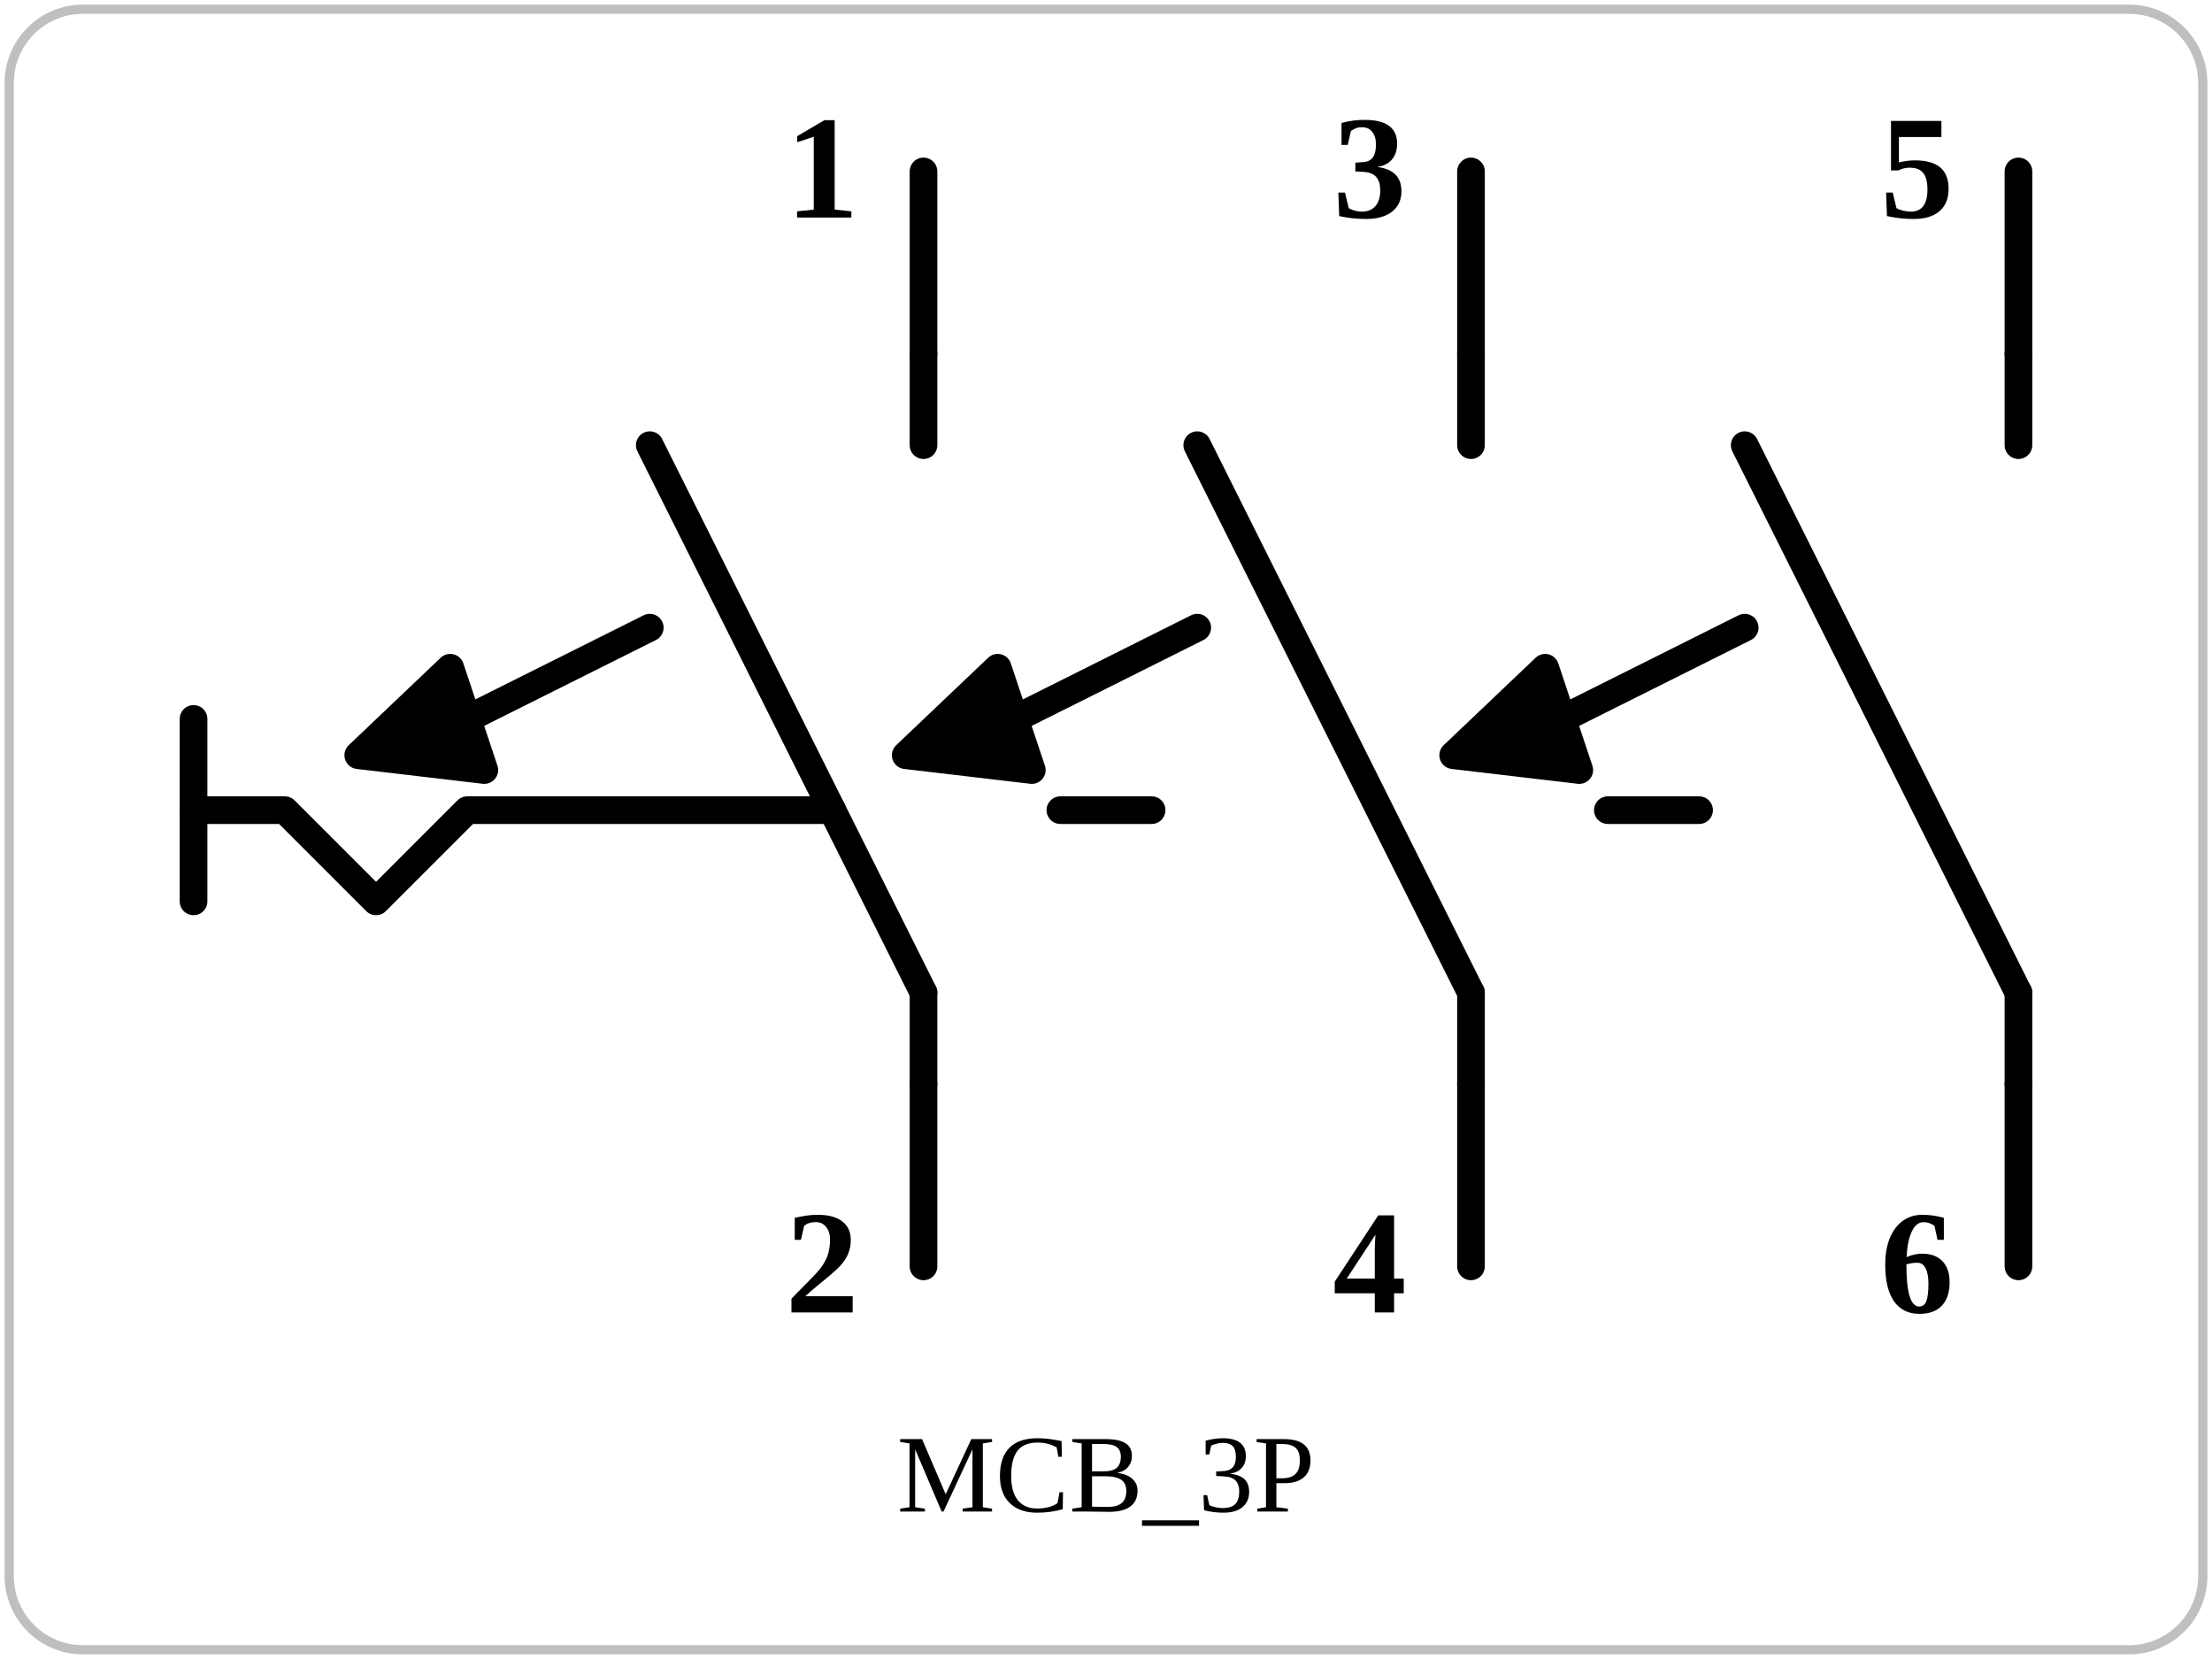
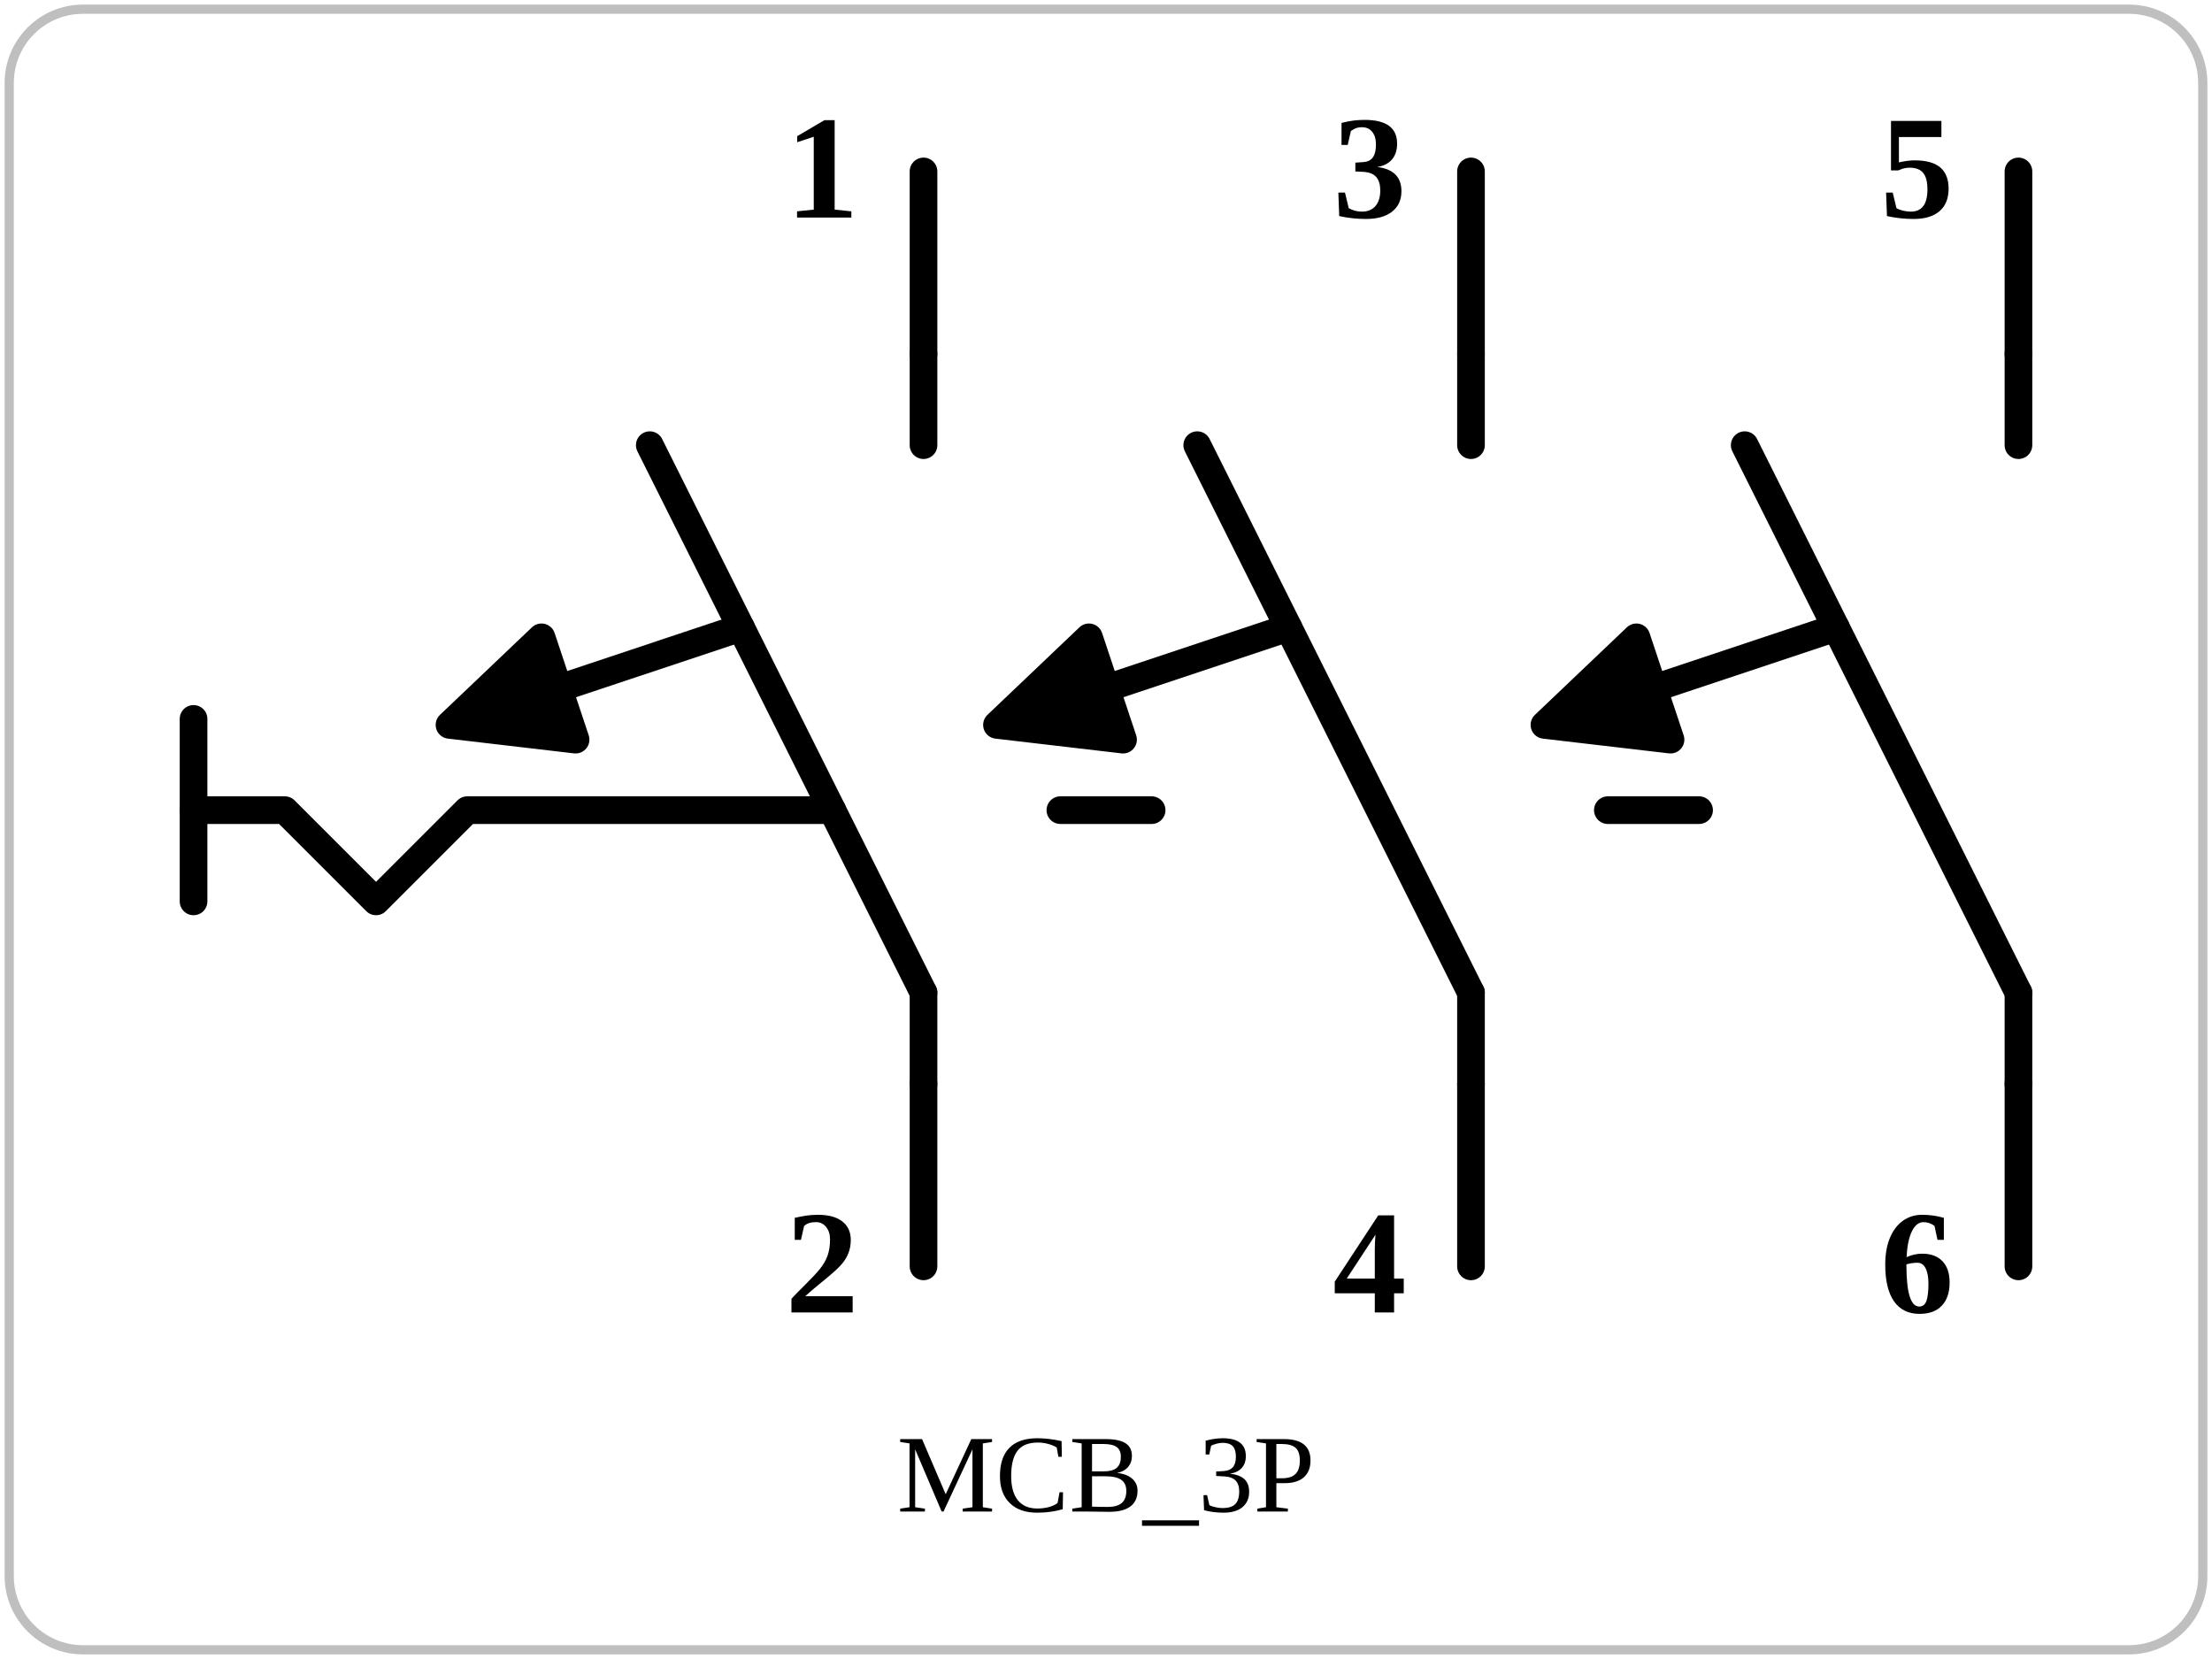
<svg xmlns="http://www.w3.org/2000/svg" viewBox="0 0 240 180" role="img">
  <rect x="1" y="1" width="238" height="178" rx="8" fill="none" stroke="currentColor" opacity="0.25" />
  <polyline points="100.20,38.40 100.20,48.30" fill="none" stroke="currentColor" stroke-width="3" stroke-linejoin="round" stroke-linecap="round" />
  <polyline points="70.50,48.30 100.20,107.70" fill="none" stroke="currentColor" stroke-width="3" stroke-linejoin="round" stroke-linecap="round" />
  <polyline points="100.20,107.70 100.20,117.60" fill="none" stroke="currentColor" stroke-width="3" stroke-linejoin="round" stroke-linecap="round" />
  <polyline points="21.00,78.00 21.00,97.80" fill="none" stroke="currentColor" stroke-width="3" stroke-linejoin="round" stroke-linecap="round" />
  <polyline points="21.00,87.90 30.90,87.90 40.80,97.80 50.70,87.90 90.30,87.90" fill="none" stroke="currentColor" stroke-width="3" stroke-linejoin="round" stroke-linecap="round" />
-   <polygon points="38.87,81.94 48.85,72.45 52.55,83.55 38.87,81.94" fill="currentColor" stroke="currentColor" stroke-width="3" stroke-linejoin="round" stroke-linecap="round" />
-   <polyline points="50.70,78.00 70.50,68.10" fill="none" stroke="currentColor" stroke-width="3" stroke-linejoin="round" stroke-linecap="round" />
+   <polygon points="48.77,78.65 58.75,69.15 62.45,80.25 48.77,78.65" fill="currentColor" stroke="currentColor" stroke-width="3" stroke-linejoin="round" stroke-linecap="round" />
+   <polyline points="60.60,74.70 80.40,68.10" fill="none" stroke="currentColor" stroke-width="3" stroke-linejoin="round" stroke-linecap="round" />
  <polyline points="159.60,38.40 159.60,48.30" fill="none" stroke="currentColor" stroke-width="3" stroke-linejoin="round" stroke-linecap="round" />
  <polyline points="129.90,48.30 159.60,107.70" fill="none" stroke="currentColor" stroke-width="3" stroke-linejoin="round" stroke-linecap="round" />
  <polyline points="159.60,107.70 159.60,117.60" fill="none" stroke="currentColor" stroke-width="3" stroke-linejoin="round" stroke-linecap="round" />
-   <polygon points="98.27,81.94 108.25,72.45 111.95,83.55 98.27,81.94" fill="currentColor" stroke="currentColor" stroke-width="3" stroke-linejoin="round" stroke-linecap="round" />
-   <polyline points="110.10,78.00 129.90,68.10" fill="none" stroke="currentColor" stroke-width="3" stroke-linejoin="round" stroke-linecap="round" />
+   <polygon points="108.17,78.65 118.15,69.15 121.85,80.25 108.17,78.65" fill="currentColor" stroke="currentColor" stroke-width="3" stroke-linejoin="round" stroke-linecap="round" />
+   <polyline points="120.00,74.70 139.80,68.10" fill="none" stroke="currentColor" stroke-width="3" stroke-linejoin="round" stroke-linecap="round" />
  <polyline points="219.00,38.40 219.00,48.30" fill="none" stroke="currentColor" stroke-width="3" stroke-linejoin="round" stroke-linecap="round" />
  <polyline points="189.30,48.30 219.00,107.70" fill="none" stroke="currentColor" stroke-width="3" stroke-linejoin="round" stroke-linecap="round" />
  <polyline points="219.00,107.70 219.00,117.60" fill="none" stroke="currentColor" stroke-width="3" stroke-linejoin="round" stroke-linecap="round" />
-   <polygon points="157.67,81.94 167.65,72.45 171.35,83.55 157.67,81.94" fill="currentColor" stroke="currentColor" stroke-width="3" stroke-linejoin="round" stroke-linecap="round" />
-   <polyline points="169.50,78.00 189.30,68.10" fill="none" stroke="currentColor" stroke-width="3" stroke-linejoin="round" stroke-linecap="round" />
+   <polygon points="167.57,78.65 177.55,69.15 181.25,80.25 167.57,78.65" fill="currentColor" stroke="currentColor" stroke-width="3" stroke-linejoin="round" stroke-linecap="round" />
+   <polyline points="179.40,74.70 199.20,68.10" fill="none" stroke="currentColor" stroke-width="3" stroke-linejoin="round" stroke-linecap="round" />
  <polyline points="115.05,87.90 124.95,87.90" fill="none" stroke="currentColor" stroke-width="3" stroke-linejoin="round" stroke-linecap="round" />
  <polyline points="174.45,87.90 184.35,87.90" fill="none" stroke="currentColor" stroke-width="3" stroke-linejoin="round" stroke-linecap="round" />
  <line x1="100.20" y1="18.60" x2="100.20" y2="38.40" stroke="currentColor" stroke-width="3" stroke-linecap="round" />
  <text x="89.20" y="23.60" text-anchor="middle" font-size="16" font-weight="600">1</text>
  <line x1="100.20" y1="137.40" x2="100.20" y2="117.60" stroke="currentColor" stroke-width="3" stroke-linecap="round" />
  <text x="89.20" y="142.40" text-anchor="middle" font-size="16" font-weight="600">2</text>
  <line x1="159.60" y1="18.60" x2="159.60" y2="38.40" stroke="currentColor" stroke-width="3" stroke-linecap="round" />
  <text x="148.60" y="23.60" text-anchor="middle" font-size="16" font-weight="600">3</text>
  <line x1="159.60" y1="137.40" x2="159.60" y2="117.60" stroke="currentColor" stroke-width="3" stroke-linecap="round" />
  <text x="148.60" y="142.40" text-anchor="middle" font-size="16" font-weight="600">4</text>
  <line x1="219.00" y1="18.60" x2="219.00" y2="38.40" stroke="currentColor" stroke-width="3" stroke-linecap="round" />
  <text x="208.00" y="23.60" text-anchor="middle" font-size="16" font-weight="600">5</text>
  <line x1="219.00" y1="137.40" x2="219.00" y2="117.60" stroke="currentColor" stroke-width="3" stroke-linecap="round" />
  <text x="208.00" y="142.40" text-anchor="middle" font-size="16" font-weight="600">6</text>
  <text x="120" y="164" text-anchor="middle" font-size="12">MCB_3P</text>
</svg>
